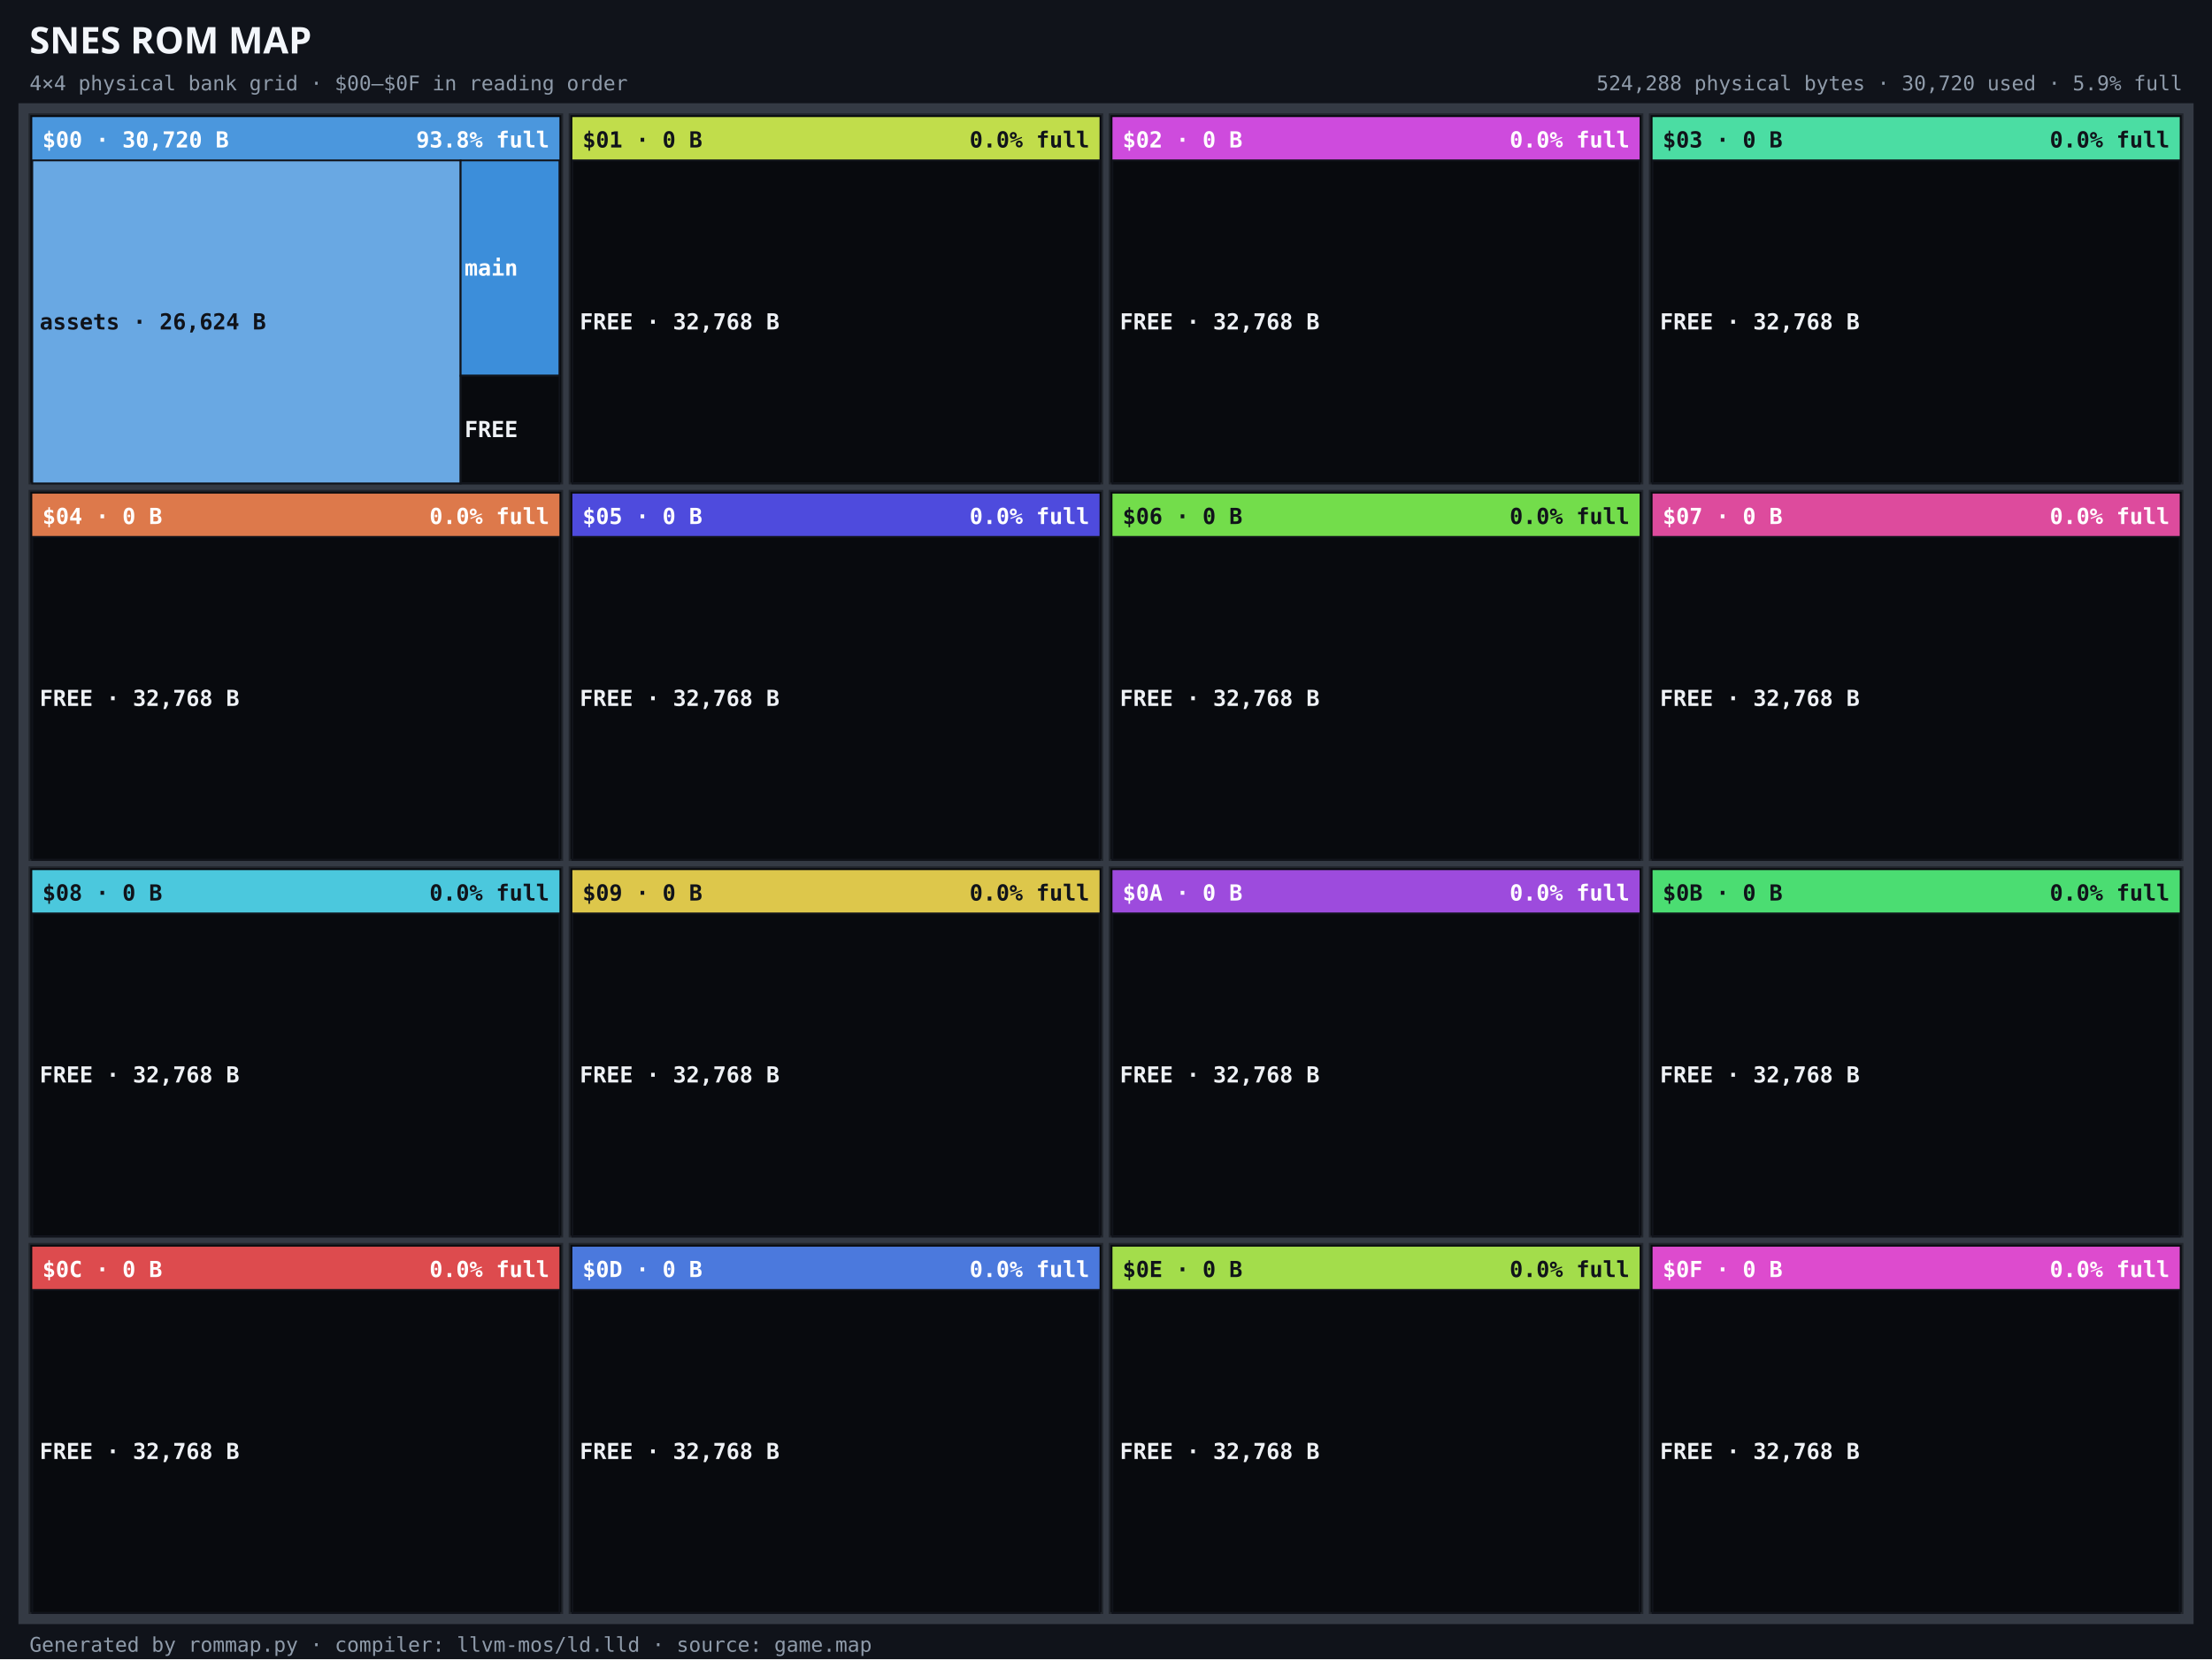
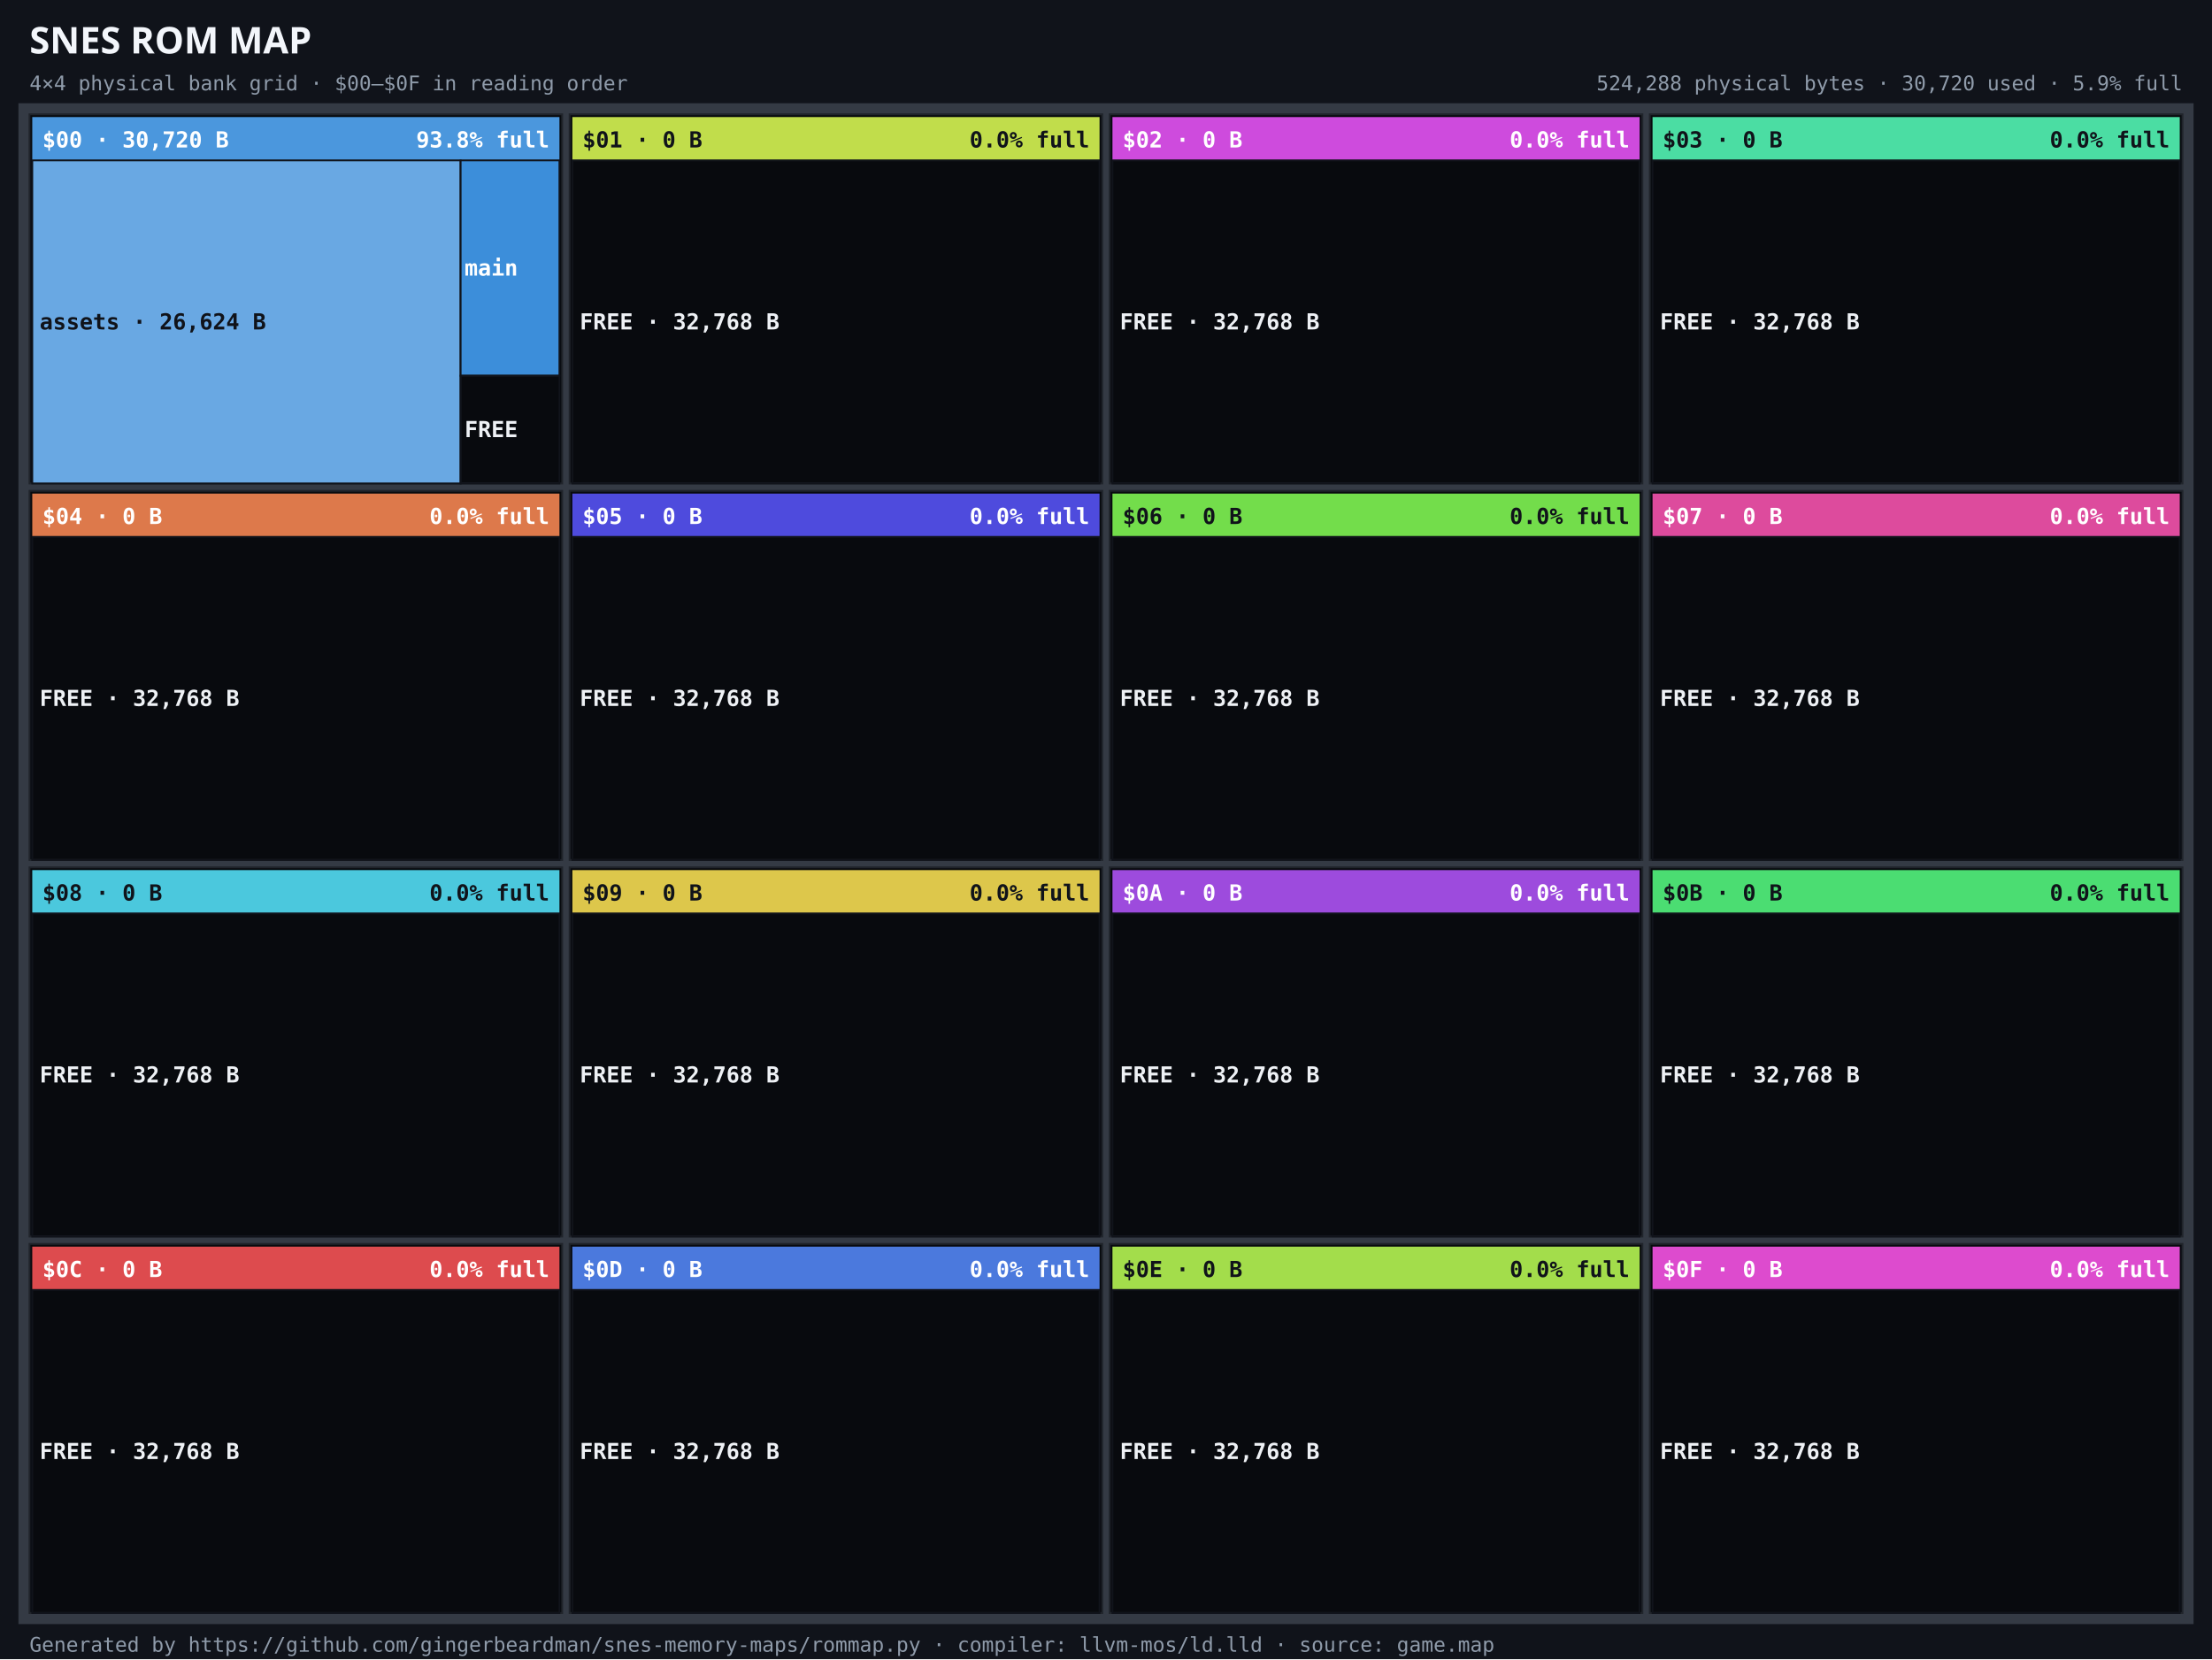
<svg xmlns="http://www.w3.org/2000/svg" viewBox="0 0 1200 900" role="img" aria-labelledby="title description">
  <defs>
    <pattern id="free-pattern" width="16" height="16" patternUnits="userSpaceOnUse">
      <rect width="16" height="16" class="free-checker-a" />
      <path d="M0 0h8v8H0zM8 8h8v8H8z" class="free-checker-b" />
    </pattern>
  </defs>
  <rect width="1200" height="900" class="background" />
  <text x="16" y="29" class="title">SNES ROM MAP</text>
  <text x="16" y="49" class="subtitle">4×4 physical bank grid · $00–$0F in reading order</text>
  <text x="1184" y="49" text-anchor="end" class="summary">524,288 physical bytes · 30,720 used · <tspan>5.9% full</tspan>
  </text>
  <style>
  :root { color-scheme: dark light; }
  .background { fill: #10131a; }
  .map-surround { fill: #343a44; }
  .region-bg { fill: #080a0e; }
  .free-checker-a { fill: #252b35; }
  .free-checker-b { fill: #3a424f; }
  .free-label { fill: #eef1f5; }
  text { font-family: ui-monospace, SFMono-Regular, Menlo, Consolas, monospace; pointer-events: none; }
  .title { fill: #f3f6fb; font: 700 20px system-ui, sans-serif; }
  .summary { fill: #8f9baa; font-size: 11px; }
  .subtitle { fill: #8f9baa; font-size: 11px; }
  .capacity-warning, .capacity-critical { font-weight: 800; paint-order: stroke fill; stroke: #10131a; stroke-width: 1.4px; stroke-linejoin: round; }
  .capacity-warning { fill: #ffd166; }
  .capacity-critical { fill: #ff6b6b; }
  .map-label { font-weight: 650; }
  .region-border { stroke: #20242b; stroke-width: 1; vector-effect: non-scaling-stroke; }
  .item { stroke: #10131a; stroke-width: 1; vector-effect: non-scaling-stroke; }
  @media (prefers-color-scheme: light) {
    .background { fill: #f5f5f5; }
    .map-surround { fill: #d6d9de; }
    .region-bg { fill: #ffffff; }
    .free-checker-a { fill: #ffffff; }
    .free-checker-b { fill: #cccccc; }
    .free-label { fill: #202124; }
    .title { fill: #15171a; }
    .subtitle, .summary { fill: #59616d; }
    .capacity-warning { fill: #9a6700; stroke: #ffffff; }
    .capacity-critical { fill: #b42318; stroke: #ffffff; }
    .region-border { stroke: #9da2aa; }
    .item { stroke: #ffffff; }
  }
</style>
  <rect class="map-surround" x="10" y="56" width="1180" height="825" />
  <g>
    <rect class="region-border region-bg" x="16.00" y="62.00" width="289.00" height="200.25" />
    <rect x="17.50" y="63.50" width="286.00" height="23.50" fill="#4b97dd" />
    <text x="23.00" y="80.00" class="map-label" font-size="12" fill="#ffffff">$00 · 30,720 B</text>
    <text x="298.00" y="80.00" text-anchor="end" class="map-label" font-size="12" fill="#ffffff">
      <tspan>93.8% full</tspan>
    </text>
    <g>
      <rect class="item" x="17.50" y="87.00" width="232.38" height="175.25" fill="#69a8e3" />
      <text x="21.50" y="178.71" class="map-label" font-size="12.00" fill="#10131a">assets · 26,624 B</text>
    </g>
    <g>
      <rect class="item" x="249.88" y="87.00" width="53.62" height="116.83" fill="#3c8eda" />
      <text x="252.02" y="149.50" class="map-label" font-size="12.00" fill="#ffffff">main</text>
    </g>
    <g>
      <rect class="item" x="249.88" y="203.83" width="53.62" height="58.42" fill="transparent" />
      <text x="252.02" y="237.12" class="map-label free-label" font-size="12.00" fill="#eef1f5">FREE</text>
    </g>
  </g>
  <g>
    <rect class="region-border region-bg" x="309.00" y="62.00" width="289.00" height="200.25" />
    <rect x="310.50" y="63.50" width="286.00" height="23.50" fill="#c1dd4b" />
    <text x="316.00" y="80.00" class="map-label" font-size="12" fill="#10131a">$01 · 0 B</text>
    <text x="591.00" y="80.00" text-anchor="end" class="map-label" font-size="12" fill="#10131a">
      <tspan>0.0% full</tspan>
    </text>
    <g>
      <rect class="item" x="310.50" y="87.00" width="286.00" height="175.25" fill="transparent" />
      <text x="314.50" y="178.71" class="map-label free-label" font-size="12.00" fill="#eef1f5">FREE · 32,768 B</text>
    </g>
  </g>
  <g>
    <rect class="region-border region-bg" x="602.00" y="62.00" width="289.00" height="200.25" />
    <rect x="603.50" y="63.50" width="286.00" height="23.50" fill="#ce4bdd" />
    <text x="609.00" y="80.00" class="map-label" font-size="12" fill="#ffffff">$02 · 0 B</text>
    <text x="884.00" y="80.00" text-anchor="end" class="map-label" font-size="12" fill="#ffffff">
      <tspan>0.0% full</tspan>
    </text>
    <g>
      <rect class="item" x="603.50" y="87.00" width="286.00" height="175.25" fill="transparent" />
      <text x="607.50" y="178.71" class="map-label free-label" font-size="12.00" fill="#eef1f5">FREE · 32,768 B</text>
    </g>
  </g>
  <g>
    <rect class="region-border region-bg" x="895.00" y="62.00" width="289.00" height="200.25" />
    <rect x="896.50" y="63.50" width="286.00" height="23.50" fill="#4bdda3" />
    <text x="902.00" y="80.00" class="map-label" font-size="12" fill="#10131a">$03 · 0 B</text>
    <text x="1177.00" y="80.00" text-anchor="end" class="map-label" font-size="12" fill="#10131a">
      <tspan>0.0% full</tspan>
    </text>
    <g>
      <rect class="item" x="896.50" y="87.00" width="286.00" height="175.25" fill="transparent" />
      <text x="900.50" y="178.71" class="map-label free-label" font-size="12.00" fill="#eef1f5">FREE · 32,768 B</text>
    </g>
  </g>
  <g>
    <rect class="region-border region-bg" x="16.00" y="266.25" width="289.00" height="200.25" />
    <rect x="17.50" y="267.75" width="286.00" height="23.50" fill="#dd794b" />
    <text x="23.00" y="284.25" class="map-label" font-size="12" fill="#ffffff">$04 · 0 B</text>
    <text x="298.00" y="284.25" text-anchor="end" class="map-label" font-size="12" fill="#ffffff">
      <tspan>0.0% full</tspan>
    </text>
    <g>
      <rect class="item" x="17.50" y="291.25" width="286.00" height="175.25" fill="transparent" />
      <text x="21.50" y="382.95" class="map-label free-label" font-size="12.00" fill="#eef1f5">FREE · 32,768 B</text>
    </g>
  </g>
  <g>
    <rect class="region-border region-bg" x="309.00" y="266.25" width="289.00" height="200.25" />
    <rect x="310.50" y="267.75" width="286.00" height="23.50" fill="#4e4bdd" />
    <text x="316.00" y="284.25" class="map-label" font-size="12" fill="#ffffff">$05 · 0 B</text>
    <text x="591.00" y="284.25" text-anchor="end" class="map-label" font-size="12" fill="#ffffff">
      <tspan>0.0% full</tspan>
    </text>
    <g>
      <rect class="item" x="310.50" y="291.25" width="286.00" height="175.25" fill="transparent" />
      <text x="314.50" y="382.95" class="map-label free-label" font-size="12.00" fill="#eef1f5">FREE · 32,768 B</text>
    </g>
  </g>
  <g>
    <rect class="region-border region-bg" x="602.00" y="266.25" width="289.00" height="200.25" />
    <rect x="603.50" y="267.75" width="286.00" height="23.50" fill="#73dd4b" />
    <text x="609.00" y="284.25" class="map-label" font-size="12" fill="#10131a">$06 · 0 B</text>
    <text x="884.00" y="284.25" text-anchor="end" class="map-label" font-size="12" fill="#10131a">
      <tspan>0.0% full</tspan>
    </text>
    <g>
      <rect class="item" x="603.50" y="291.25" width="286.00" height="175.25" fill="transparent" />
      <text x="607.50" y="382.95" class="map-label free-label" font-size="12.00" fill="#eef1f5">FREE · 32,768 B</text>
    </g>
  </g>
  <g>
    <rect class="region-border region-bg" x="895.00" y="266.25" width="289.00" height="200.25" />
    <rect x="896.50" y="267.75" width="286.00" height="23.50" fill="#dd4b9d" />
    <text x="902.00" y="284.25" class="map-label" font-size="12" fill="#ffffff">$07 · 0 B</text>
    <text x="1177.00" y="284.25" text-anchor="end" class="map-label" font-size="12" fill="#ffffff">
      <tspan>0.0% full</tspan>
    </text>
    <g>
      <rect class="item" x="896.50" y="291.25" width="286.00" height="175.25" fill="transparent" />
      <text x="900.50" y="382.95" class="map-label free-label" font-size="12.00" fill="#eef1f5">FREE · 32,768 B</text>
    </g>
  </g>
  <g>
    <rect class="region-border region-bg" x="16.00" y="470.50" width="289.00" height="200.25" />
    <rect x="17.50" y="472.00" width="286.00" height="23.50" fill="#4bc8dd" />
    <text x="23.00" y="488.50" class="map-label" font-size="12" fill="#10131a">$08 · 0 B</text>
    <text x="298.00" y="488.50" text-anchor="end" class="map-label" font-size="12" fill="#10131a">
      <tspan>0.0% full</tspan>
    </text>
    <g>
      <rect class="item" x="17.50" y="495.50" width="286.00" height="175.25" fill="transparent" />
      <text x="21.50" y="587.21" class="map-label free-label" font-size="12.00" fill="#eef1f5">FREE · 32,768 B</text>
    </g>
  </g>
  <g>
    <rect class="region-border region-bg" x="309.00" y="470.50" width="289.00" height="200.25" />
    <rect x="310.50" y="472.00" width="286.00" height="23.50" fill="#ddc74b" />
    <text x="316.00" y="488.50" class="map-label" font-size="12" fill="#10131a">$09 · 0 B</text>
    <text x="591.00" y="488.50" text-anchor="end" class="map-label" font-size="12" fill="#10131a">
      <tspan>0.0% full</tspan>
    </text>
    <g>
      <rect class="item" x="310.50" y="495.50" width="286.00" height="175.25" fill="transparent" />
      <text x="314.50" y="587.21" class="map-label free-label" font-size="12.00" fill="#eef1f5">FREE · 32,768 B</text>
    </g>
  </g>
  <g>
    <rect class="region-border region-bg" x="602.00" y="470.50" width="289.00" height="200.25" />
    <rect x="603.50" y="472.00" width="286.00" height="23.50" fill="#9d4bdd" />
    <text x="609.00" y="488.50" class="map-label" font-size="12" fill="#ffffff">$0A · 0 B</text>
    <text x="884.00" y="488.50" text-anchor="end" class="map-label" font-size="12" fill="#ffffff">
      <tspan>0.0% full</tspan>
    </text>
    <g>
      <rect class="item" x="603.50" y="495.50" width="286.00" height="175.25" fill="transparent" />
      <text x="607.50" y="587.21" class="map-label free-label" font-size="12.00" fill="#eef1f5">FREE · 32,768 B</text>
    </g>
  </g>
  <g>
    <rect class="region-border region-bg" x="895.00" y="470.50" width="289.00" height="200.25" />
    <rect x="896.50" y="472.00" width="286.00" height="23.50" fill="#4bdd72" />
    <text x="902.00" y="488.50" class="map-label" font-size="12" fill="#10131a">$0B · 0 B</text>
    <text x="1177.00" y="488.50" text-anchor="end" class="map-label" font-size="12" fill="#10131a">
      <tspan>0.0% full</tspan>
    </text>
    <g>
      <rect class="item" x="896.50" y="495.50" width="286.00" height="175.25" fill="transparent" />
      <text x="900.50" y="587.21" class="map-label free-label" font-size="12.00" fill="#eef1f5">FREE · 32,768 B</text>
    </g>
  </g>
  <g>
    <rect class="region-border region-bg" x="16.00" y="674.75" width="289.00" height="200.25" />
    <rect x="17.50" y="676.25" width="286.00" height="23.50" fill="#dd4b4e" />
    <text x="23.00" y="692.75" class="map-label" font-size="12" fill="#ffffff">$0C · 0 B</text>
    <text x="298.00" y="692.75" text-anchor="end" class="map-label" font-size="12" fill="#ffffff">
      <tspan>0.0% full</tspan>
    </text>
    <g>
      <rect class="item" x="17.50" y="699.75" width="286.00" height="175.25" fill="transparent" />
      <text x="21.50" y="791.46" class="map-label free-label" font-size="12.00" fill="#eef1f5">FREE · 32,768 B</text>
    </g>
  </g>
  <g>
    <rect class="region-border region-bg" x="309.00" y="674.75" width="289.00" height="200.25" />
    <rect x="310.50" y="676.25" width="286.00" height="23.50" fill="#4b79dd" />
    <text x="316.00" y="692.75" class="map-label" font-size="12" fill="#ffffff">$0D · 0 B</text>
    <text x="591.00" y="692.75" text-anchor="end" class="map-label" font-size="12" fill="#ffffff">
      <tspan>0.0% full</tspan>
    </text>
    <g>
      <rect class="item" x="310.50" y="699.75" width="286.00" height="175.25" fill="transparent" />
      <text x="314.50" y="791.46" class="map-label free-label" font-size="12.00" fill="#eef1f5">FREE · 32,768 B</text>
    </g>
  </g>
  <g>
    <rect class="region-border region-bg" x="602.00" y="674.75" width="289.00" height="200.25" />
    <rect x="603.50" y="676.25" width="286.00" height="23.50" fill="#a3dd4b" />
    <text x="609.00" y="692.75" class="map-label" font-size="12" fill="#10131a">$0E · 0 B</text>
    <text x="884.00" y="692.75" text-anchor="end" class="map-label" font-size="12" fill="#10131a">
      <tspan>0.0% full</tspan>
    </text>
    <g>
      <rect class="item" x="603.50" y="699.75" width="286.00" height="175.25" fill="transparent" />
      <text x="607.50" y="791.46" class="map-label free-label" font-size="12.00" fill="#eef1f5">FREE · 32,768 B</text>
    </g>
  </g>
  <g>
    <rect class="region-border region-bg" x="895.00" y="674.75" width="289.00" height="200.25" />
    <rect x="896.50" y="676.25" width="286.00" height="23.50" fill="#dd4bce" />
    <text x="902.00" y="692.75" class="map-label" font-size="12" fill="#ffffff">$0F · 0 B</text>
    <text x="1177.00" y="692.75" text-anchor="end" class="map-label" font-size="12" fill="#ffffff">
      <tspan>0.0% full</tspan>
    </text>
    <g>
      <rect class="item" x="896.50" y="699.75" width="286.00" height="175.25" fill="transparent" />
      <text x="900.50" y="791.46" class="map-label free-label" font-size="12.00" fill="#eef1f5">FREE · 32,768 B</text>
    </g>
  </g>
-   <text x="16" y="896" class="subtitle">Generated by rommap.py · compiler: llvm-mos/ld.lld · source: game.map</text>
+   <text x="16" y="896" class="subtitle">Generated by https://github.com/gingerbeardman/snes-memory-maps/rommap.py · compiler: llvm-mos/ld.lld · source: game.map</text>
</svg>
